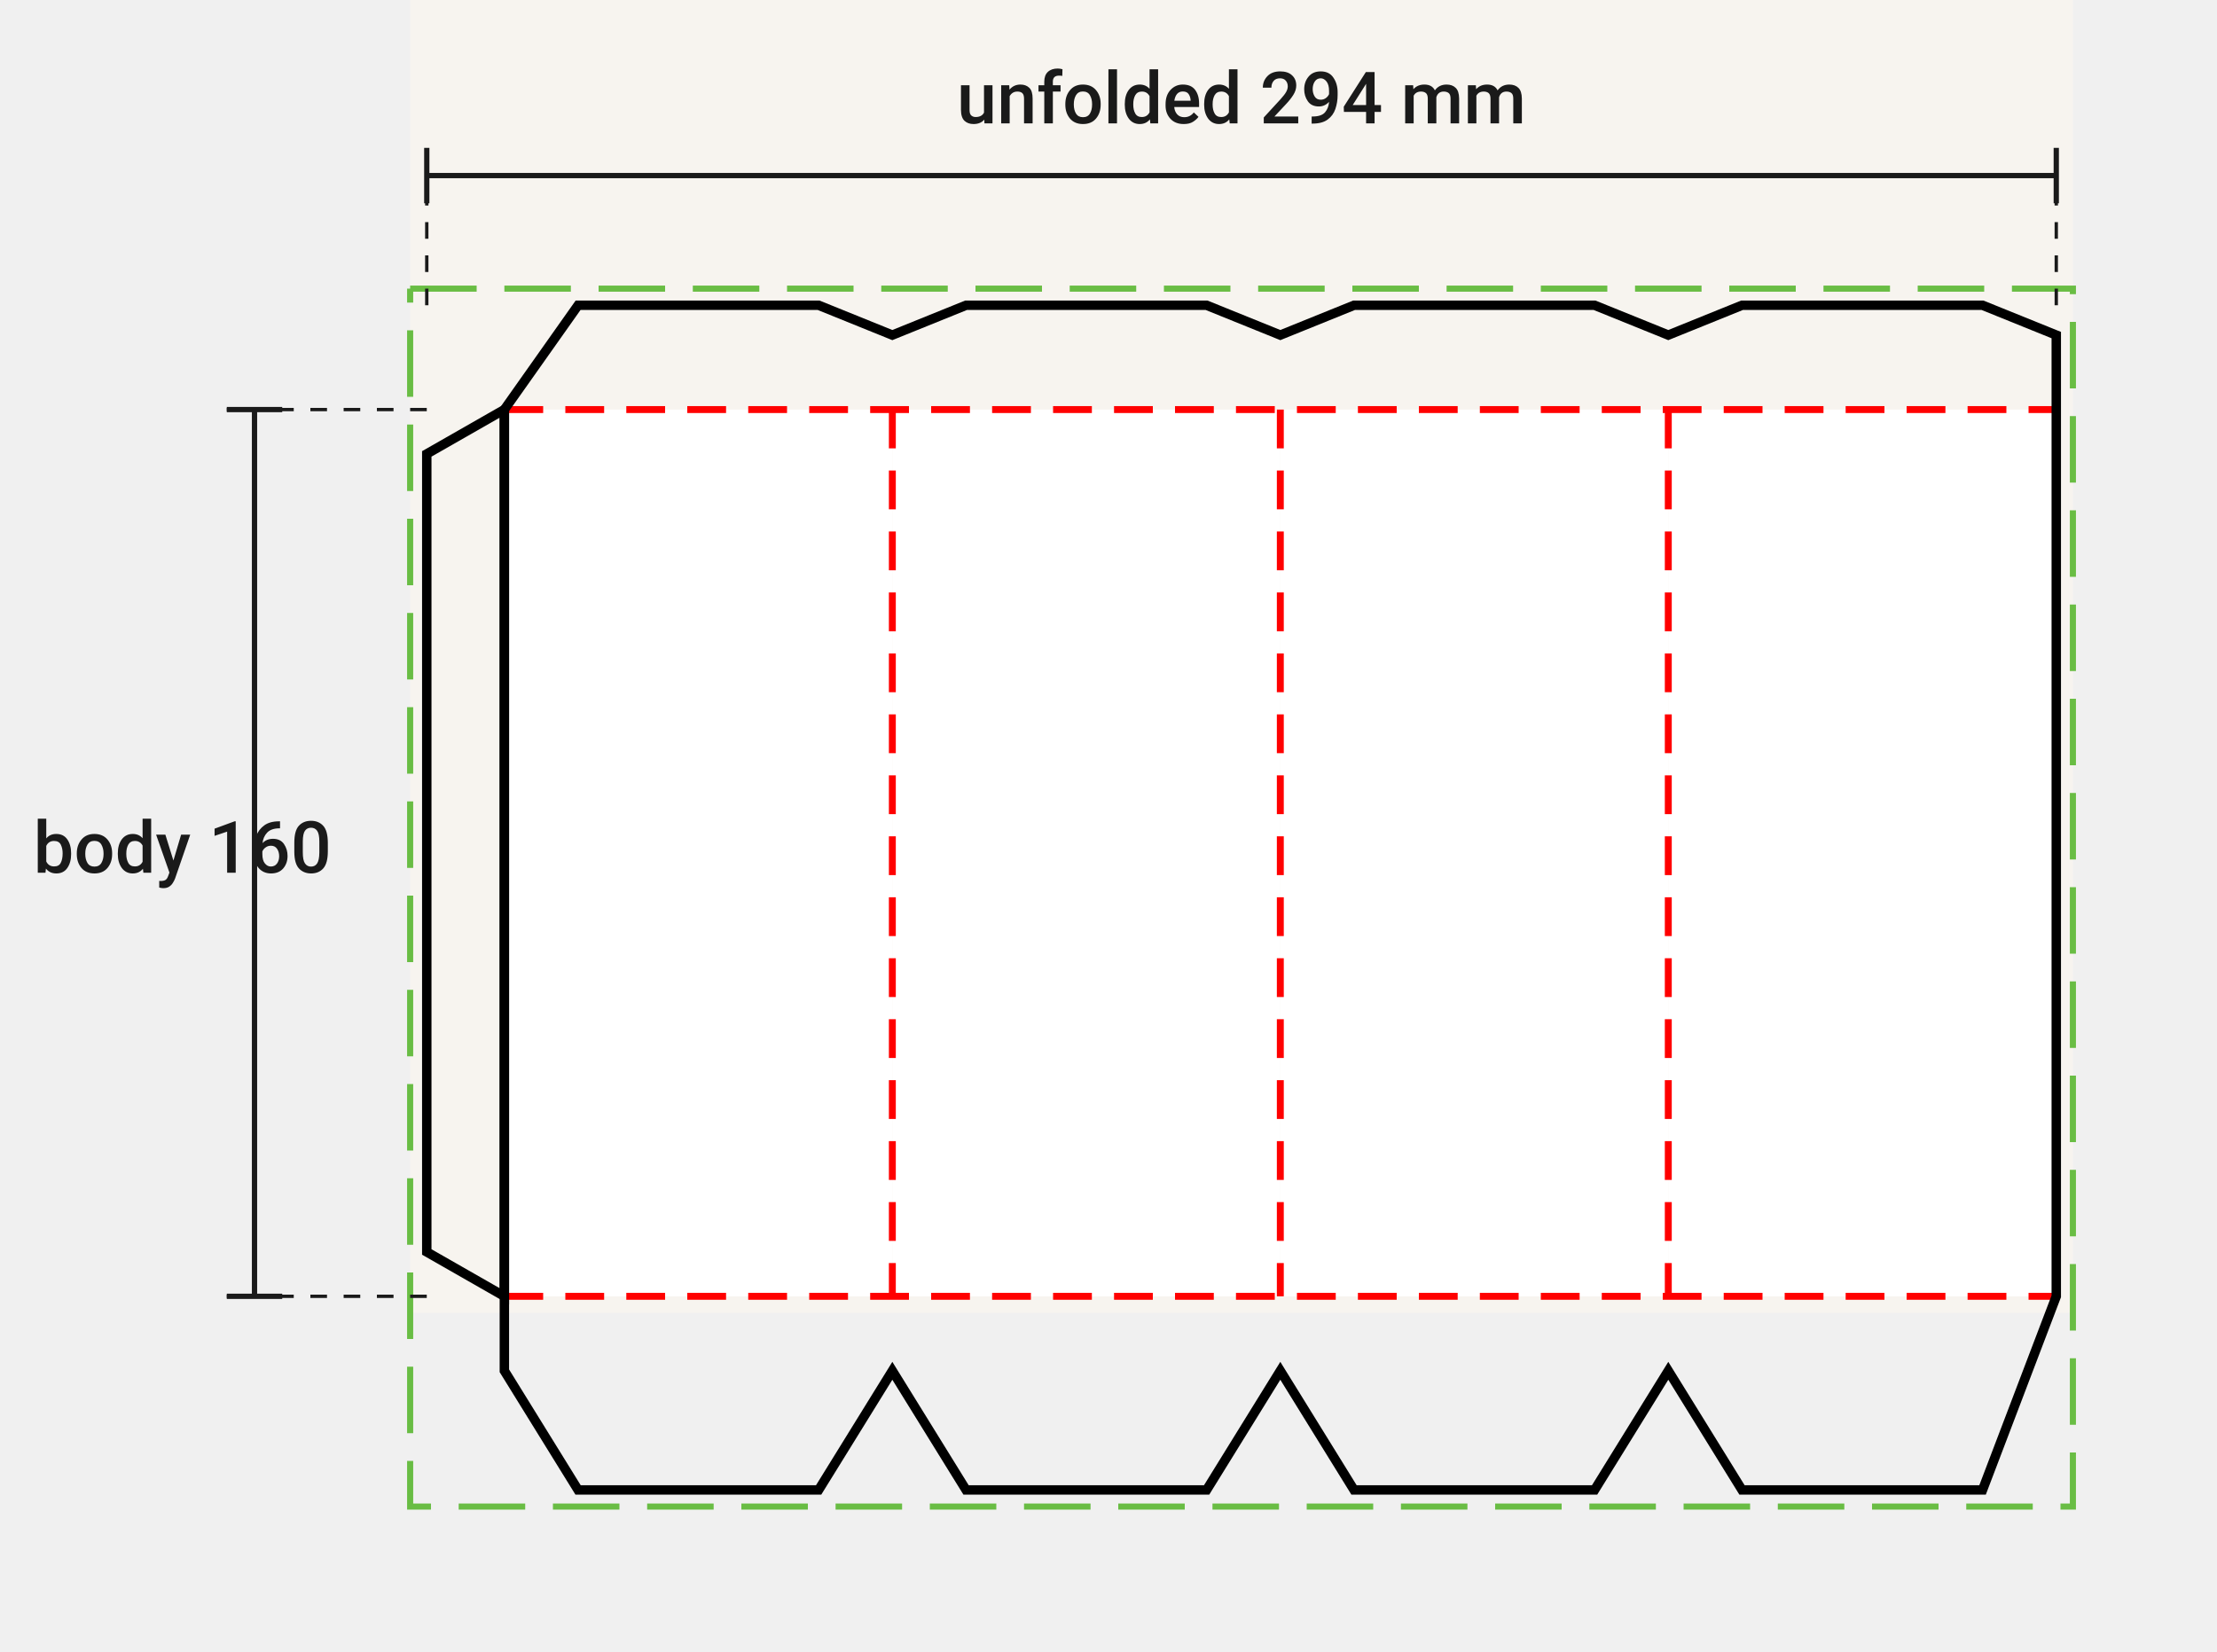
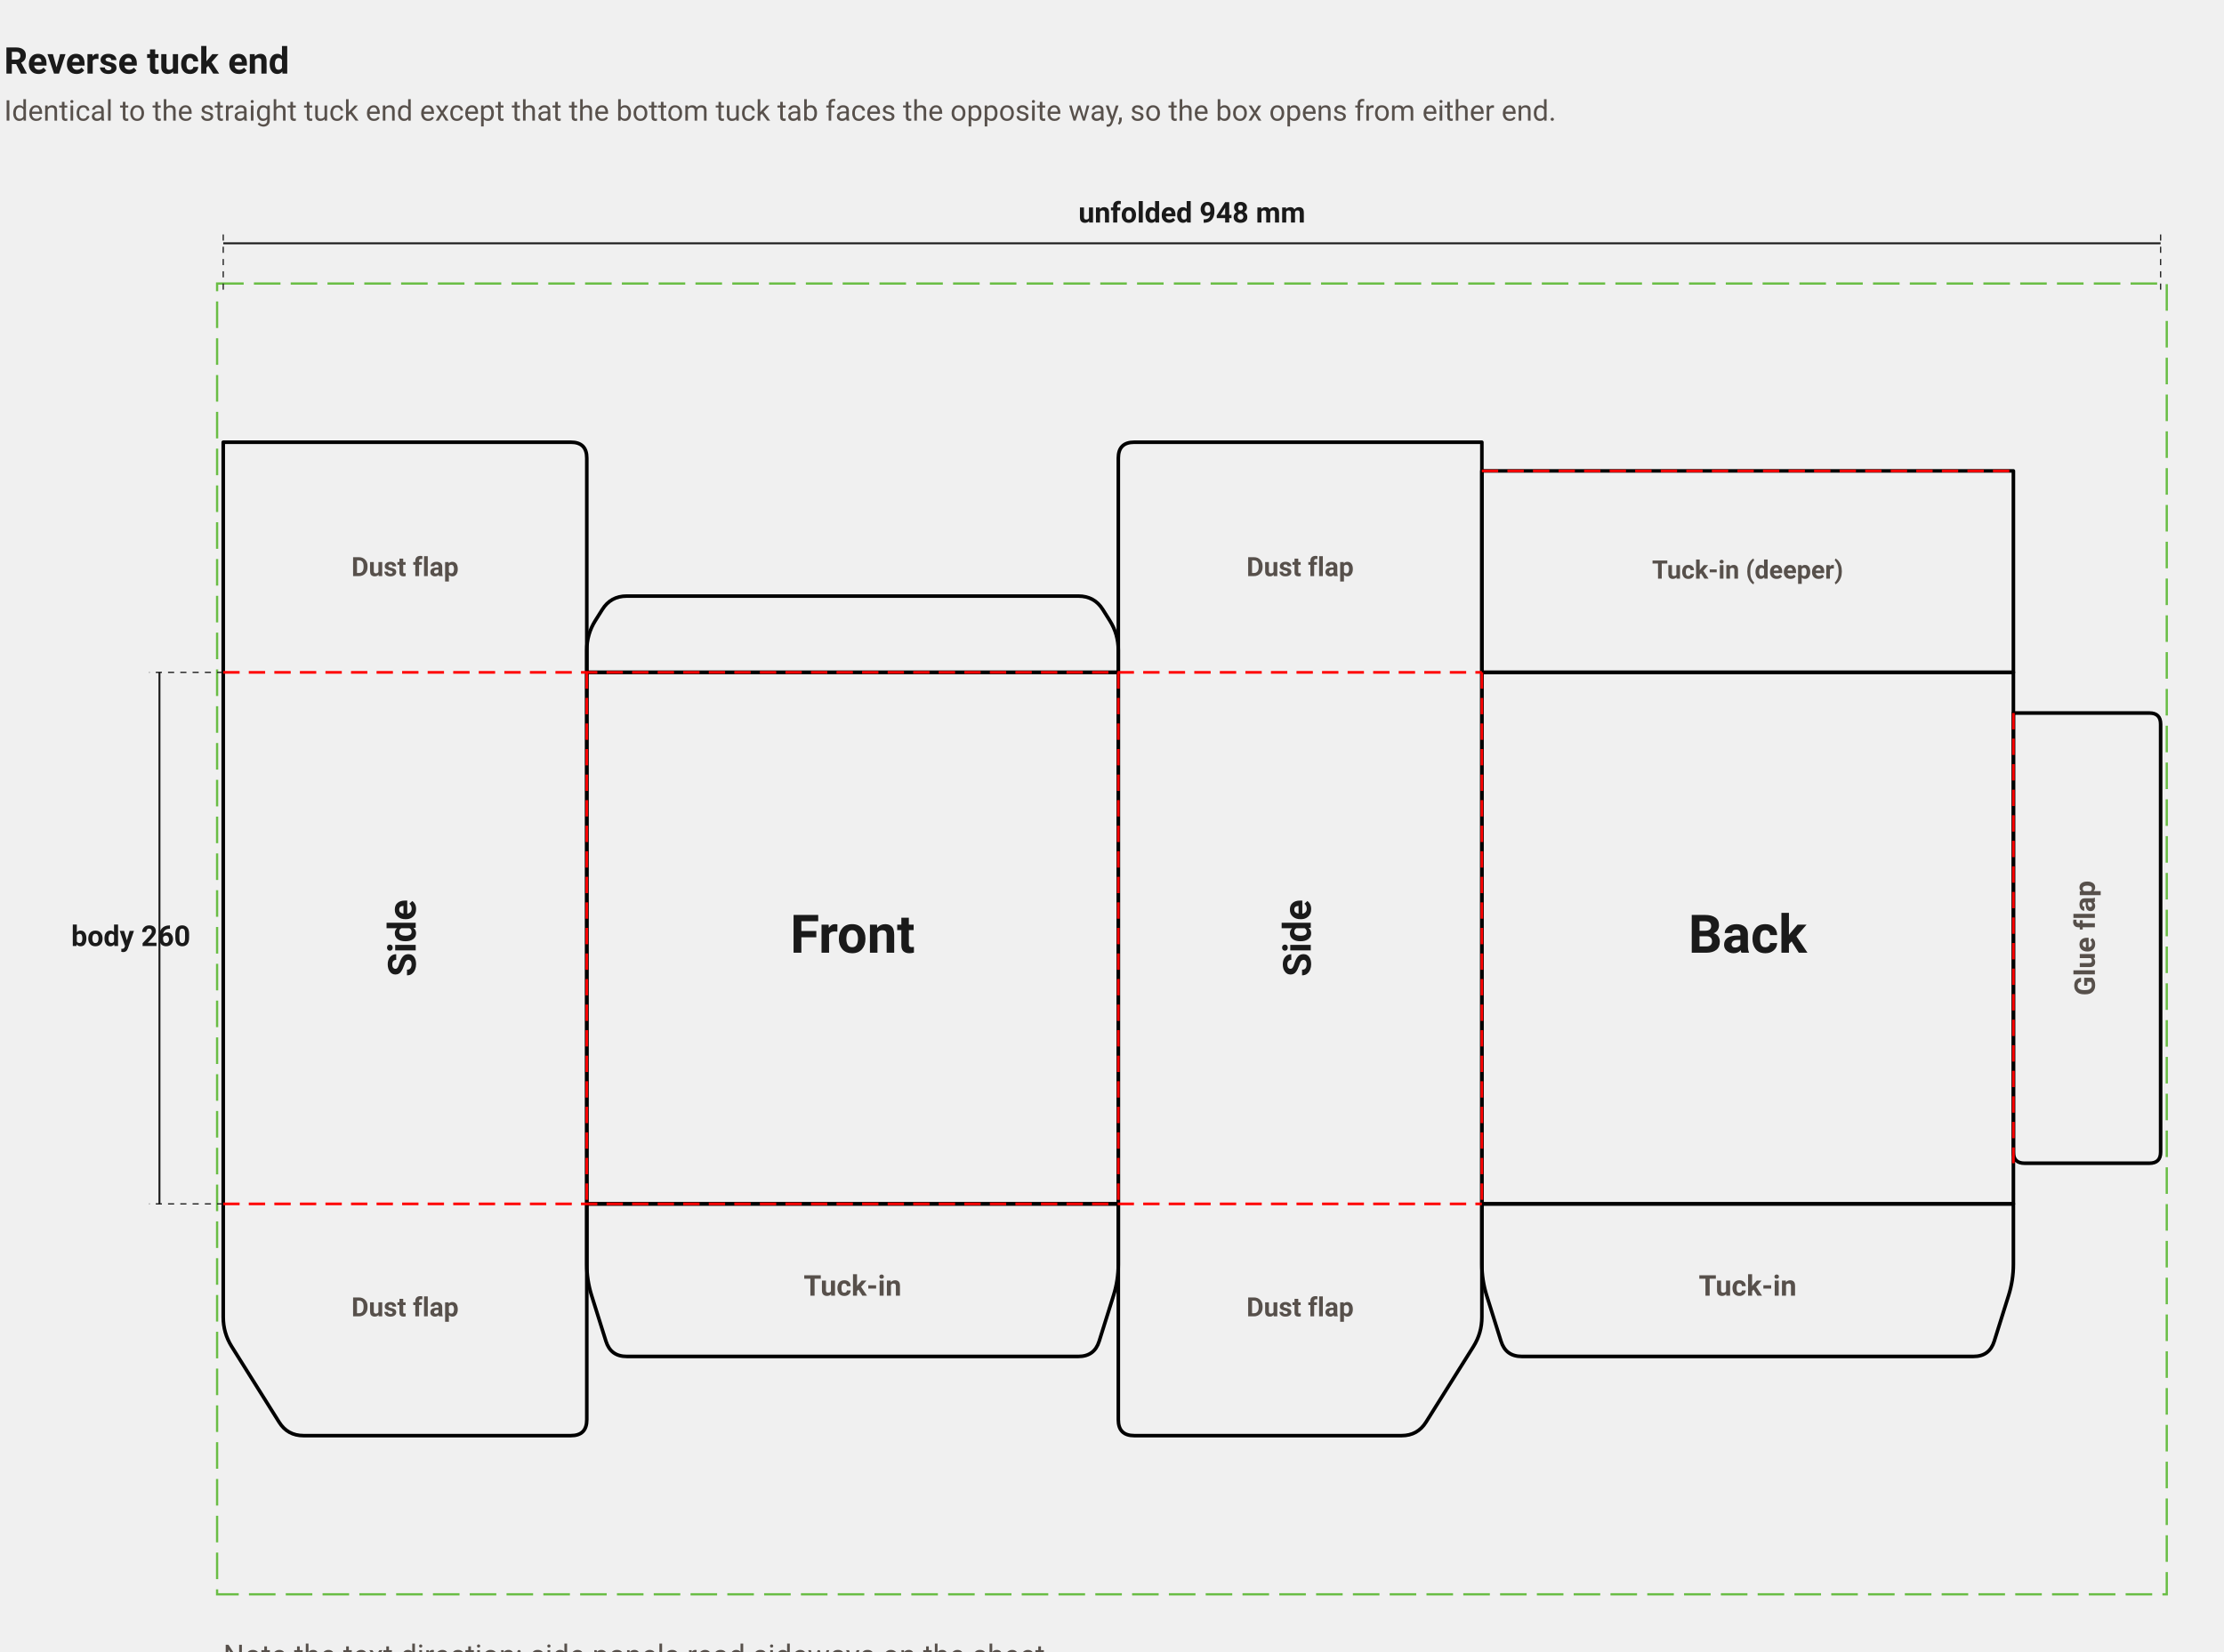
- <svg xmlns="http://www.w3.org/2000/svg" viewBox="-91.0 -29.0 400.0 297.8" width="400" height="298" role="img" aria-labelledby="tcarton-reverse dcarton-reverse">
+ <svg xmlns="http://www.w3.org/2000/svg" viewBox="-109.2 -216.3 1087.9 807.9" width="1088" height="808" role="img" aria-labelledby="treverse-tuck dreverse-tuck">
  <g>
-     <rect class="blank" x="-17.00" y="-47.80" width="300.00" height="255.60" fill="#F7F4EF" />
-     <rect x="0.00" y="44.80" width="70.00" height="160.00" fill="#FFFFFF" />
-     <rect x="70.00" y="44.80" width="70.00" height="160.00" fill="#FFFFFF" />
-     <rect x="140.00" y="44.80" width="70.00" height="160.00" fill="#FFFFFF" />
-     <rect x="210.00" y="44.80" width="70.00" height="160.00" fill="#FFFFFF" />
-     <line x1="70.00" y1="44.80" x2="70.00" y2="204.80" stroke="#FF0000" stroke-width="1.25" stroke-dasharray="7 4" />
-     <line x1="140.00" y1="44.80" x2="140.00" y2="204.80" stroke="#FF0000" stroke-width="1.25" stroke-dasharray="7 4" />
-     <line x1="210.00" y1="44.80" x2="210.00" y2="204.80" stroke="#FF0000" stroke-width="1.25" stroke-dasharray="7 4" />
-     <line x1="0.00" y1="44.80" x2="280.00" y2="44.80" stroke="#FF0000" stroke-width="1.25" stroke-dasharray="7 4" />
-     <line x1="0.00" y1="204.80" x2="280.00" y2="204.80" stroke="#FF0000" stroke-width="1.25" stroke-dasharray="7 4" />
-     <line x1="0.00" y1="44.80" x2="0.00" y2="204.80" stroke="#FF0000" stroke-width="1.25" stroke-dasharray="7 4" />
-     <path d="M0.00,44.80 L13.30,25.98 L56.70,25.98 L70.00,31.36 L70.00,31.36 L83.30,25.98 L126.70,25.98 L140.00,31.36 L140.00,31.36 L153.30,25.98 L196.70,25.98 L210.00,31.36 L210.00,31.36 L223.30,25.98 L266.70,25.98 L280.00,31.36 L280.00,44.80 L280.00,204.80 L266.70,239.74 L223.30,239.74 L210.00,218.24 L210.00,218.24 L196.70,239.74 L153.30,239.74 L140.00,218.24 L140.00,218.24 L126.70,239.74 L83.30,239.74 L70.00,218.24 L70.00,218.24 L56.70,239.74 L13.30,239.74 L0.00,218.24 L0.00,204.80 Z" fill="none" stroke="#000000" stroke-width="1.7" stroke-linejoin="miter" />
-     <path d="M0.00,44.80 L-14.00,52.80 L-14.00,196.80 L0.00,204.80 Z" fill="none" stroke="#000000" stroke-width="1.7" stroke-linejoin="miter" />
-     <path d="M-17.00,22.98 L283.00,22.98 L283.00,242.74 L-17.00,242.74 L-17.00,22.98" fill="none" stroke="#69BD44" stroke-width="1.1" stroke-dasharray="12 5" />
-     <line x1="-14.00" y1="2.58" x2="280.00" y2="2.58" stroke="#1A1A1A" stroke-width="0.95" />
-     <line x1="-14.00" y1="25.98" x2="-14.00" y2="-2.42" stroke="#1A1A1A" stroke-width="0.6" stroke-dasharray="3 3" />
-     <line x1="-14.00" y1="-2.42" x2="-14.00" y2="7.58" stroke="#1A1A1A" stroke-width="0.95" />
-     <line x1="280.00" y1="25.98" x2="280.00" y2="-2.42" stroke="#1A1A1A" stroke-width="0.6" stroke-dasharray="3 3" />
-     <line x1="280.00" y1="-2.42" x2="280.00" y2="7.58" stroke="#1A1A1A" stroke-width="0.95" />
-     <text x="133.00" y="-10.42" font-family="ui-sans-serif,system-ui,-apple-system,'Segoe UI',Roboto,'Helvetica Neue',Arial,sans-serif" font-size="13" font-weight="500" fill="#1A1A1A" text-anchor="middle" dominant-baseline="middle">unfolded 294 mm</text>
-     <line x1="-45.08" y1="44.80" x2="-45.08" y2="204.80" stroke="#1A1A1A" stroke-width="0.95" />
-     <line x1="-14.00" y1="44.80" x2="-50.08" y2="44.80" stroke="#1A1A1A" stroke-width="0.6" stroke-dasharray="3 3" />
-     <line x1="-50.08" y1="44.80" x2="-40.08" y2="44.80" stroke="#1A1A1A" stroke-width="0.95" />
-     <line x1="-14.00" y1="204.80" x2="-50.08" y2="204.80" stroke="#1A1A1A" stroke-width="0.6" stroke-dasharray="3 3" />
-     <line x1="-50.08" y1="204.80" x2="-40.08" y2="204.80" stroke="#1A1A1A" stroke-width="0.95" />
-     <text x="-58.08" y="124.80" font-family="ui-sans-serif,system-ui,-apple-system,'Segoe UI',Roboto,'Helvetica Neue',Arial,sans-serif" font-size="13" font-weight="500" fill="#1A1A1A" text-anchor="middle" dominant-baseline="middle">body 160</text>
+     <path d="M0.00,0.00 L170.04,0.00 Q177.84,0.00 177.84,7.80 L177.84,478.14 Q177.84,485.94 170.04,485.94 L39.26,485.94 Q31.46,485.94 27.32,479.33 L4.14,442.37 Q0.00,435.76 0.00,427.96 L0.00,0.00 Z" fill="none" stroke="#000000" stroke-width="1.75" stroke-linejoin="round" />
+     <path d="M615.68,0.00 L615.68,427.96 Q615.68,435.76 611.54,442.37 L588.36,479.33 Q584.22,485.94 576.42,485.94 L445.64,485.94 Q437.84,485.94 437.84,478.14 L437.84,7.80 Q437.84,0.00 445.64,0.00 L615.68,0.00 Z" fill="none" stroke="#000000" stroke-width="1.75" stroke-linejoin="round" />
+     <path d="M177.84,112.58 L437.84,112.58 L437.84,372.58 L177.84,372.58 L177.84,112.58 Z" fill="none" stroke="#000000" stroke-width="1.75" stroke-linejoin="round" />
+     <path d="M177.84,372.58 L177.84,402.09 Q177.84,409.89 180.17,417.33 L187.21,439.76 Q189.54,447.20 197.34,447.20 L418.34,447.20 Q426.14,447.20 428.47,439.76 L435.51,417.33 Q437.84,409.89 437.84,402.09 L437.84,372.58 Z" fill="none" stroke="#000000" stroke-width="1.75" stroke-linejoin="round" />
+     <path d="M177.84,112.58 L177.84,101.72 Q177.84,93.92 181.98,87.32 L185.40,81.88 Q189.54,75.27 197.34,75.27 L418.34,75.27 Q426.14,75.27 430.28,81.88 L433.70,87.32 Q437.84,93.92 437.84,101.72 L437.84,112.58 Z" fill="none" stroke="#000000" stroke-width="1.75" stroke-linejoin="round" />
+     <path d="M615.68,112.58 L875.68,112.58 L875.68,372.58 L615.68,372.58 L615.68,112.58 Z" fill="none" stroke="#000000" stroke-width="1.75" stroke-linejoin="round" />
+     <path d="M615.68,372.58 L615.68,402.09 Q615.68,409.89 618.01,417.33 L625.05,439.76 Q627.38,447.20 635.18,447.20 L856.18,447.20 Q863.98,447.20 866.31,439.76 L873.35,417.33 Q875.68,409.89 875.68,402.09 L875.68,372.58 Z" fill="none" stroke="#000000" stroke-width="1.75" stroke-linejoin="round" />
+     <path d="M615.68,14.04 L875.68,14.04 L875.68,112.58 L615.68,112.58 L615.68,14.04 Z" fill="none" stroke="#000000" stroke-width="1.75" stroke-linejoin="round" />
+     <path d="M875.68,132.47 L942.24,132.47 Q947.70,132.47 947.70,137.93 L947.70,347.23 Q947.70,352.69 942.24,352.69 L881.14,352.69 Q875.68,352.69 875.68,347.23 L875.68,132.47 Z" fill="none" stroke="#000000" stroke-width="1.75" stroke-linejoin="round" />
+     <line x1="177.84" y1="112.58" x2="177.84" y2="372.58" stroke="#FF0000" stroke-width="1.3" stroke-dasharray="8 4.5" />
+     <line x1="437.84" y1="112.58" x2="437.84" y2="372.58" stroke="#FF0000" stroke-width="1.3" stroke-dasharray="8 4.5" />
+     <line x1="615.68" y1="112.58" x2="615.68" y2="372.58" stroke="#FF0000" stroke-width="1.3" stroke-dasharray="8 4.5" />
+     <line x1="0.00" y1="112.58" x2="615.68" y2="112.58" stroke="#FF0000" stroke-width="1.3" stroke-dasharray="8 4.5" />
+     <line x1="0.00" y1="372.58" x2="615.68" y2="372.58" stroke="#FF0000" stroke-width="1.3" stroke-dasharray="8 4.5" />
+     <line x1="615.68" y1="14.04" x2="875.68" y2="14.04" stroke="#FF0000" stroke-width="1.3" stroke-dasharray="8 4.5" />
+     <line x1="875.68" y1="132.47" x2="875.68" y2="352.69" stroke="#FF0000" stroke-width="1.3" stroke-dasharray="8 4.5" />
+     <path d="M-3.00,-77.62 L950.70,-77.62 L950.70,563.56 L-3.00,563.56 Z" fill="none" stroke="#69BD44" stroke-width="1.1" stroke-dasharray="13 5" />
+     <text x="307.84" y="242.58" font-family="ui-sans-serif,system-ui,-apple-system,'Segoe UI',Roboto,'Helvetica Neue',Arial,sans-serif" font-size="26" font-weight="600" fill="#1A1A1A" text-anchor="middle" dominant-baseline="middle">Front</text>
+     <text x="88.92" y="242.58" transform="rotate(-90 88.92 242.58)" font-family="ui-sans-serif,system-ui,-apple-system,'Segoe UI',Roboto,'Helvetica Neue',Arial,sans-serif" font-size="19" font-weight="600" fill="#1A1A1A" text-anchor="middle" dominant-baseline="middle">Side</text>
+     <text x="526.76" y="242.58" transform="rotate(-90 526.76 242.58)" font-family="ui-sans-serif,system-ui,-apple-system,'Segoe UI',Roboto,'Helvetica Neue',Arial,sans-serif" font-size="19" font-weight="600" fill="#1A1A1A" text-anchor="middle" dominant-baseline="middle">Side</text>
+     <text x="745.68" y="242.58" font-family="ui-sans-serif,system-ui,-apple-system,'Segoe UI',Roboto,'Helvetica Neue',Arial,sans-serif" font-size="26" font-weight="600" fill="#1A1A1A" text-anchor="middle" dominant-baseline="middle">Back</text>
+     <text x="911.69" y="242.58" transform="rotate(-90 911.69 242.58)" font-family="ui-sans-serif,system-ui,-apple-system,'Segoe UI',Roboto,'Helvetica Neue',Arial,sans-serif" font-size="14" font-weight="600" fill="#57504B" text-anchor="middle" dominant-baseline="middle">Glue flap</text>
+     <text x="307.84" y="413.62" font-family="ui-sans-serif,system-ui,-apple-system,'Segoe UI',Roboto,'Helvetica Neue',Arial,sans-serif" font-size="14" font-weight="600" fill="#57504B" text-anchor="middle" dominant-baseline="middle">Tuck-in</text>
+     <text x="88.92" y="424.02" font-family="ui-sans-serif,system-ui,-apple-system,'Segoe UI',Roboto,'Helvetica Neue',Arial,sans-serif" font-size="13" font-weight="600" fill="#57504B" text-anchor="middle" dominant-baseline="middle">Dust flap</text>
+     <text x="526.76" y="424.02" font-family="ui-sans-serif,system-ui,-apple-system,'Segoe UI',Roboto,'Helvetica Neue',Arial,sans-serif" font-size="13" font-weight="600" fill="#57504B" text-anchor="middle" dominant-baseline="middle">Dust flap</text>
+     <text x="88.92" y="61.92" font-family="ui-sans-serif,system-ui,-apple-system,'Segoe UI',Roboto,'Helvetica Neue',Arial,sans-serif" font-size="13" font-weight="600" fill="#57504B" text-anchor="middle" dominant-baseline="middle">Dust flap</text>
+     <text x="526.76" y="61.92" font-family="ui-sans-serif,system-ui,-apple-system,'Segoe UI',Roboto,'Helvetica Neue',Arial,sans-serif" font-size="13" font-weight="600" fill="#57504B" text-anchor="middle" dominant-baseline="middle">Dust flap</text>
+     <text x="745.68" y="413.62" font-family="ui-sans-serif,system-ui,-apple-system,'Segoe UI',Roboto,'Helvetica Neue',Arial,sans-serif" font-size="14" font-weight="600" fill="#57504B" text-anchor="middle" dominant-baseline="middle">Tuck-in</text>
+     <text x="745.68" y="63.31" font-family="ui-sans-serif,system-ui,-apple-system,'Segoe UI',Roboto,'Helvetica Neue',Arial,sans-serif" font-size="12.5" font-weight="600" fill="#57504B" text-anchor="middle" dominant-baseline="middle">Tuck-in (deeper)</text>
+     <text x="0.00" y="594.56" font-family="ui-sans-serif,system-ui,-apple-system,'Segoe UI',Roboto,'Helvetica Neue',Arial,sans-serif" font-size="14.5" font-weight="400" fill="#57504B" text-anchor="start" dominant-baseline="middle">Note the text direction: side panels read sideways on the sheet.</text>
+     <line x1="0.00" y1="-97.30" x2="947.70" y2="-97.30" stroke="#1A1A1A" stroke-width="0.95" />
+     <line x1="0.00" y1="-74.62" x2="0.00" y2="-102.30" stroke="#1A1A1A" stroke-width="0.6" stroke-dasharray="3 3" />
+     <line x1="947.70" y1="-74.62" x2="947.70" y2="-102.30" stroke="#1A1A1A" stroke-width="0.6" stroke-dasharray="3 3" />
+     <text x="473.85" y="-111.30" font-family="ui-sans-serif,system-ui,-apple-system,'Segoe UI',Roboto,'Helvetica Neue',Arial,sans-serif" font-size="14" font-weight="600" fill="#1A1A1A" text-anchor="middle" dominant-baseline="middle">unfolded 948 mm</text>
+     <line x1="-31.20" y1="112.58" x2="-31.20" y2="372.58" stroke="#1A1A1A" stroke-width="0.95" />
+     <line x1="0.00" y1="112.58" x2="-36.20" y2="112.58" stroke="#1A1A1A" stroke-width="0.6" stroke-dasharray="3 3" />
+     <line x1="0.00" y1="372.58" x2="-36.20" y2="372.58" stroke="#1A1A1A" stroke-width="0.6" stroke-dasharray="3 3" />
+     <text x="-45.20" y="242.58" font-family="ui-sans-serif,system-ui,-apple-system,'Segoe UI',Roboto,'Helvetica Neue',Arial,sans-serif" font-size="14" font-weight="600" fill="#1A1A1A" text-anchor="middle" dominant-baseline="middle">body 260</text>
+     <text x="-107.2" y="-180.3" font-family="ui-sans-serif,system-ui,-apple-system,'Segoe UI',Roboto,'Helvetica Neue',Arial,sans-serif" font-size="18" font-weight="700" fill="#1A1A1A">Reverse tuck end</text>
+     <text x="-107.2" y="-157.3" font-family="ui-sans-serif,system-ui,-apple-system,'Segoe UI',Roboto,'Helvetica Neue',Arial,sans-serif" font-size="14" fill="#57504B">Identical to the straight tuck end except that the bottom tuck tab faces the opposite way, so the box opens from either end.</text>
  </g>
</svg>
